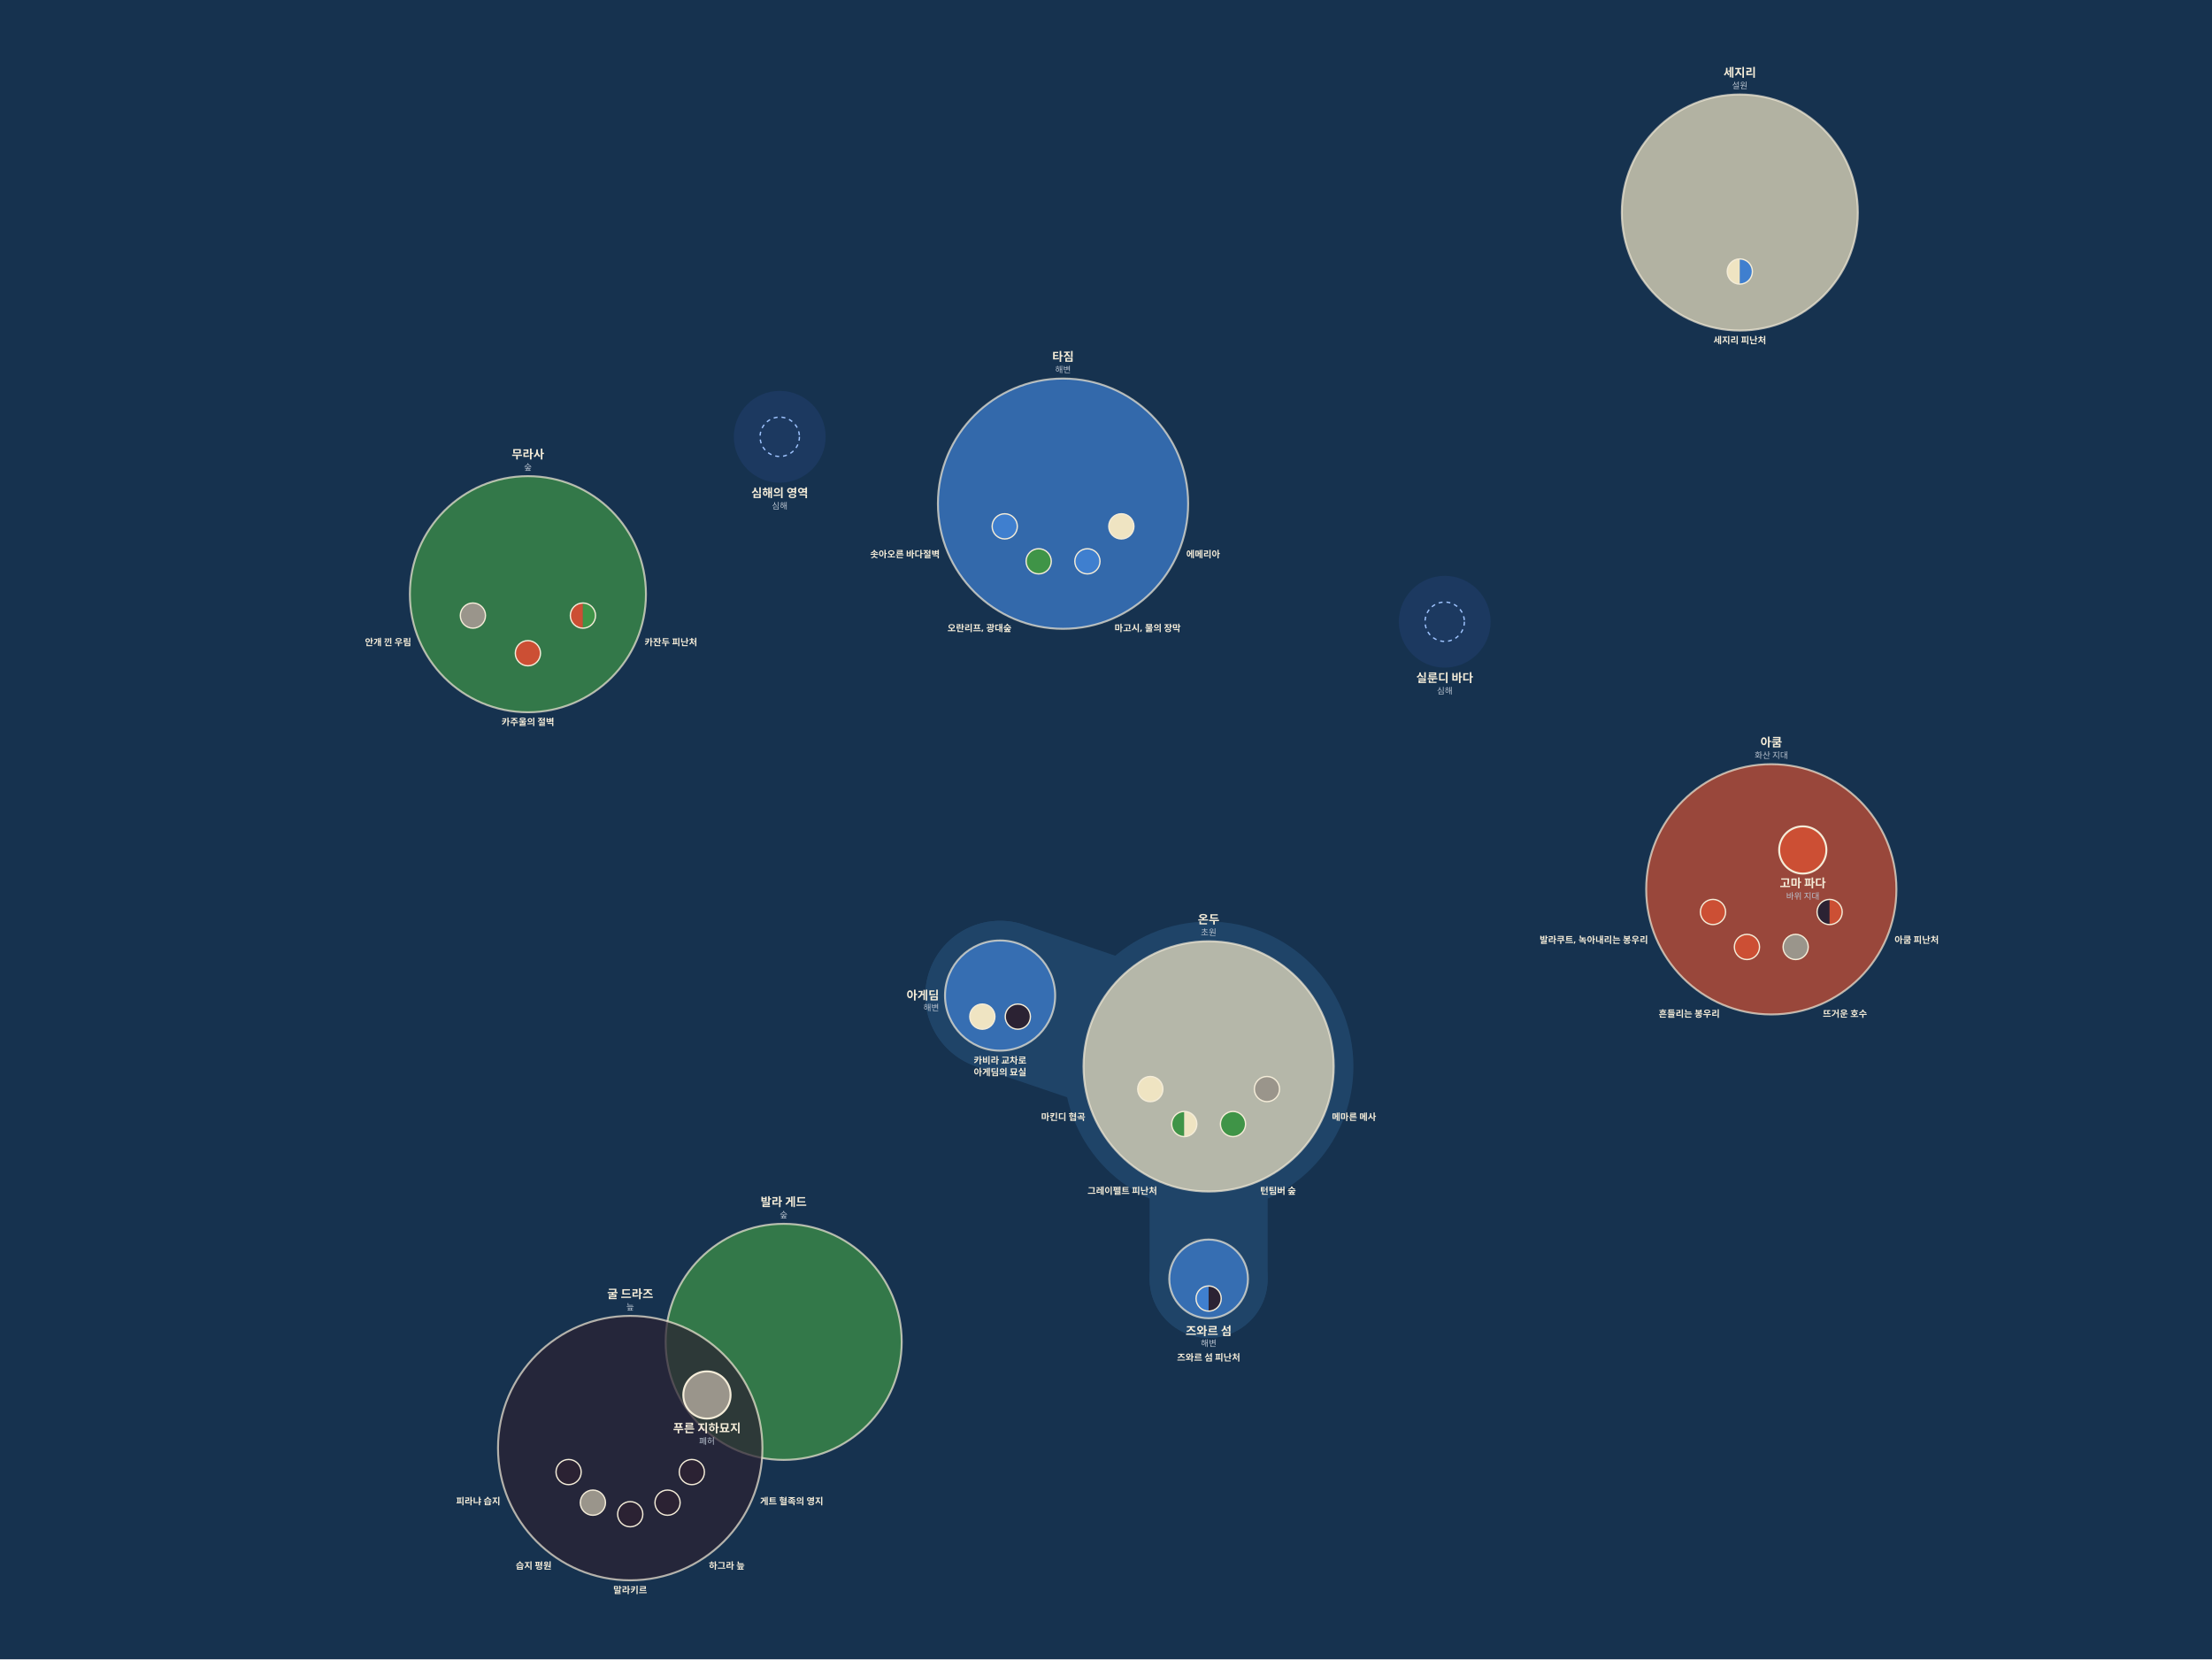
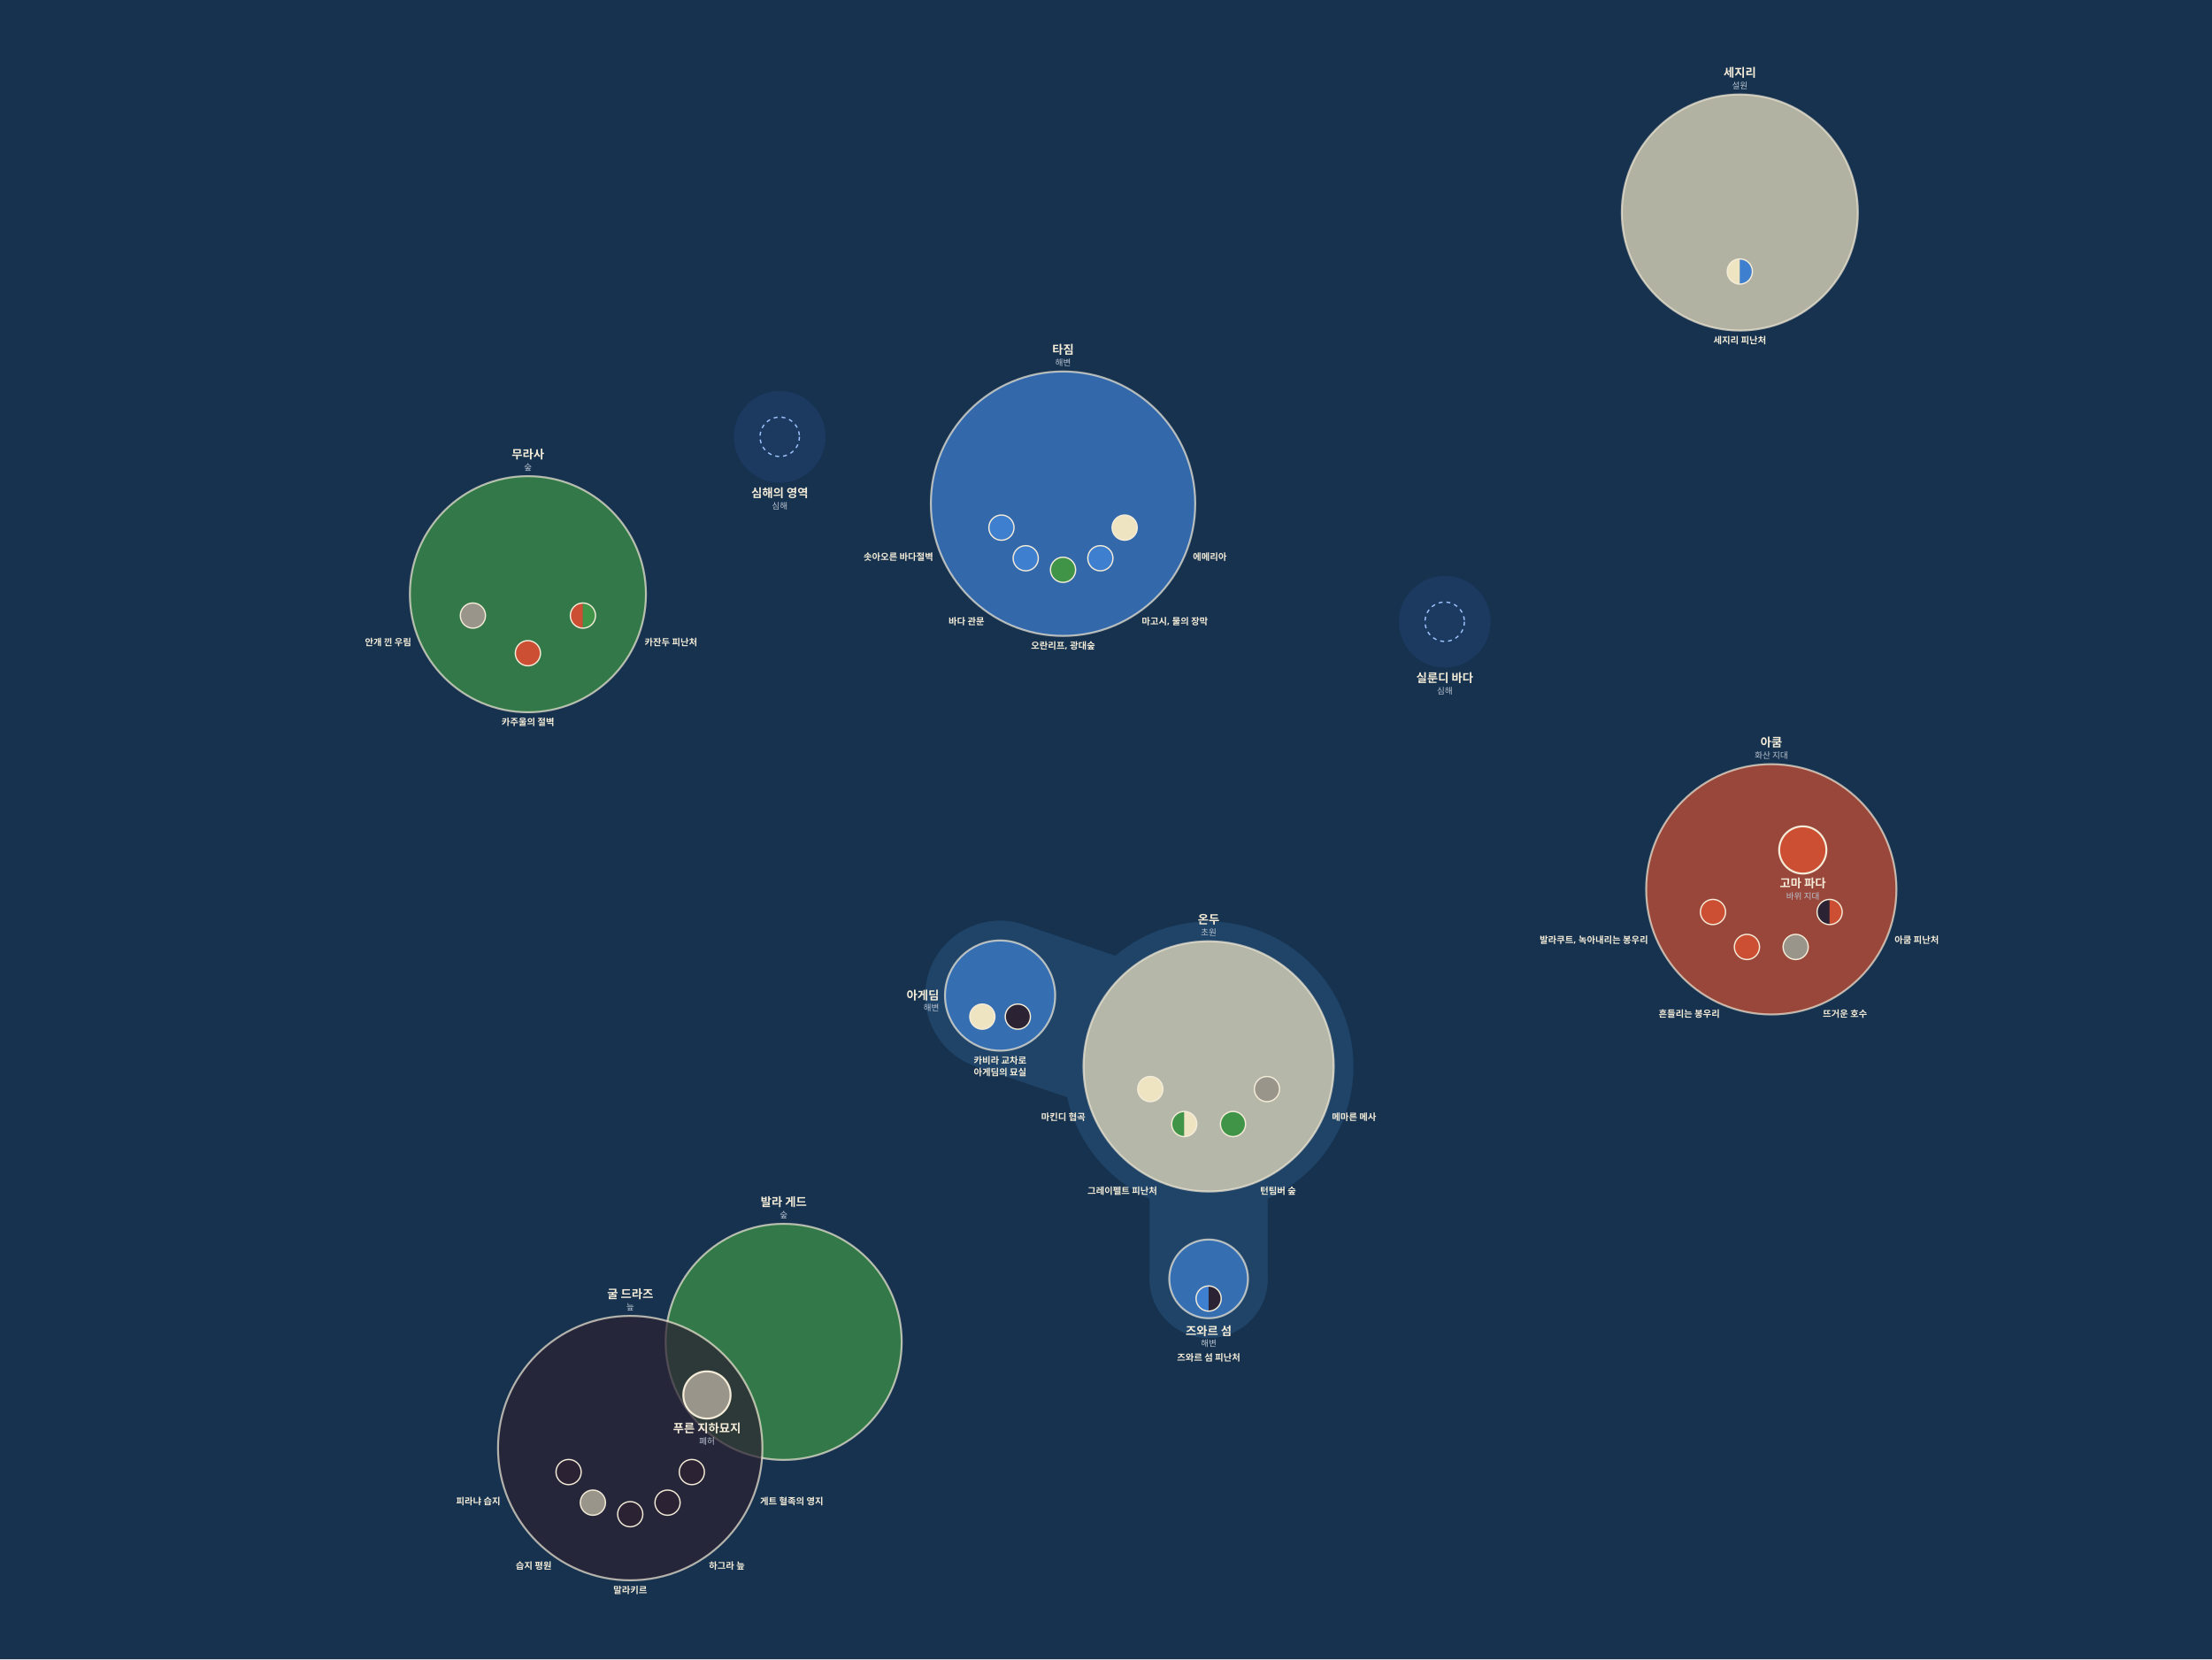
<svg xmlns="http://www.w3.org/2000/svg" viewBox="227 84 3373 2530" width="3373" height="2530">
  <style>
    .name { font: 600 18px sans-serif; fill: #f4ecd8; }
    .terrain { font: 13px sans-serif; fill: #b9c3cf; }
    .area { font: 600 14px sans-serif; fill: #f4ecd8; }
  </style>
  <rect x="227" y="84" width="3373" height="2530" fill="#16324f" />
  <line x1="2070" y1="1710" x2="1752" y2="1602" stroke="#1f4468" stroke-width="228" stroke-linecap="round" />
  <line x1="2070" y1="1710" x2="2070" y2="2034" stroke="#1f4468" stroke-width="180" stroke-linecap="round" />
  <circle cx="2070" cy="1710" r="220.8" fill="#1f4468" />
  <circle cx="1752" cy="1602" r="114" fill="#1f4468" />
  <circle cx="2070" cy="2034" r="90" fill="#1f4468" />
  <circle cx="1752" cy="1602" r="84" fill="#3f7fcf" fill-opacity="0.72" stroke="#f4ecd8" stroke-opacity="0.7" stroke-width="3" />
  <circle cx="2928" cy="1440" r="190.8" fill="#cc4f34" fill-opacity="0.72" stroke="#f4ecd8" stroke-opacity="0.7" stroke-width="3" />
  <circle cx="1422" cy="2130" r="180" fill="#3f9447" fill-opacity="0.72" stroke="#f4ecd8" stroke-opacity="0.7" stroke-width="3" />
  <circle cx="1188" cy="2292" r="201.6" fill="#2b2233" fill-opacity="0.72" stroke="#f4ecd8" stroke-opacity="0.7" stroke-width="3" />
  <circle cx="2070" cy="2034" r="60" fill="#3f7fcf" fill-opacity="0.72" stroke="#f4ecd8" stroke-opacity="0.7" stroke-width="3" />
  <circle cx="1032" cy="990" r="180" fill="#3f9447" fill-opacity="0.72" stroke="#f4ecd8" stroke-opacity="0.7" stroke-width="3" />
  <circle cx="2070" cy="1710" r="190.8" fill="#efe4c2" fill-opacity="0.72" stroke="#f4ecd8" stroke-opacity="0.7" stroke-width="3" />
  <circle cx="2880" cy="408" r="180" fill="#efe4c2" fill-opacity="0.72" stroke="#f4ecd8" stroke-opacity="0.7" stroke-width="3" />
-   <circle cx="1848" cy="852" r="190.8" fill="#3f7fcf" fill-opacity="0.72" stroke="#f4ecd8" stroke-opacity="0.7" stroke-width="3" />
+   <circle cx="1848" cy="852" r="201.6" fill="#3f7fcf" fill-opacity="0.72" stroke="#f4ecd8" stroke-opacity="0.7" stroke-width="3" />
  <g>
    <circle cx="1779.057" cy="1634.123" r="19.2" fill="#2b2233" stroke="#f4ecd8" stroke-width="2" />
    <text x="1752" y="1723.8" text-anchor="middle" class="area">아게딤의 묘실</text>
  </g>
  <g>
    <path d="M3016.917 1455.369A19.2 19.2 0 0 0 3016.917 1493.769Z" fill="#2b2233" />
    <path d="M3016.917 1455.369A19.2 19.2 0 0 1 3016.917 1493.769Z" fill="#cc4f34" />
    <circle cx="3016.917" cy="1474.569" r="19.2" fill="none" stroke="#f4ecd8" stroke-width="2" />
    <text x="3115.899" y="1522.051" text-anchor="start" class="area">아쿰 피난처</text>
  </g>
  <g>
    <circle cx="2158.917" cy="1744.569" r="19.2" fill="#9a958b" stroke="#f4ecd8" stroke-width="2" />
    <text x="2257.899" y="1792.051" text-anchor="start" class="area">메마른 메사</text>
  </g>
  <g>
-     <circle cx="1936.917" cy="886.569" r="19.2" fill="#efe4c2" stroke="#f4ecd8" stroke-width="2" />
-     <text x="2035.899" y="934.051" text-anchor="start" class="area">에메리아</text>
+     <circle cx="1941.95" cy="888.526" r="19.2" fill="#efe4c2" stroke="#f4ecd8" stroke-width="2" />
+     <text x="2045.965" y="937.965" text-anchor="start" class="area">에메리아</text>
  </g>
  <g>
    <circle cx="1281.95" cy="2328.526" r="19.2" fill="#2b2233" stroke="#f4ecd8" stroke-width="2" />
    <text x="1385.965" y="2377.965" text-anchor="start" class="area">게트 혈족의 영지</text>
  </g>
  <g>
    <path d="M2032.849 1778.669A19.2 19.2 0 0 0 2032.849 1817.069Z" fill="#3f9447" />
    <path d="M2032.849 1778.669A19.2 19.2 0 0 1 2032.849 1817.069Z" fill="#efe4c2" />
    <circle cx="2032.849" cy="1797.869" r="19.2" fill="none" stroke="#f4ecd8" stroke-width="2" />
    <text x="1991.493" y="1904.686" text-anchor="end" class="area">그레이펠트 피난처</text>
  </g>
  <g>
    <circle cx="1244.916" cy="2375.194" r="19.2" fill="#2b2233" stroke="#f4ecd8" stroke-width="2" />
    <text x="1307.93" y="2476.301" text-anchor="start" class="area">하그라 늪</text>
  </g>
  <g>
    <path d="M2070 2044.8A19.2 19.2 0 0 0 2070 2083.2Z" fill="#3f7fcf" />
    <path d="M2070 2044.8A19.2 19.2 0 0 1 2070 2083.2Z" fill="#2b2233" />
    <circle cx="2070" cy="2064" r="19.2" fill="none" stroke="#f4ecd8" stroke-width="2" />
    <text x="2070" y="2158.8" text-anchor="middle" class="area">즈와르 섬 피난처</text>
  </g>
  <g>
    <circle cx="1724.943" cy="1634.123" r="19.2" fill="#efe4c2" stroke="#f4ecd8" stroke-width="2" />
    <text x="1752" y="1705.8" text-anchor="middle" class="area">카비라 교차로</text>
  </g>
  <g>
    <path d="M1115.884 1003.412A19.2 19.2 0 0 0 1115.884 1041.812Z" fill="#cc4f34" />
    <path d="M1115.884 1003.412A19.2 19.2 0 0 1 1115.884 1041.812Z" fill="#3f9447" />
    <circle cx="1115.884" cy="1022.612" r="19.2" fill="none" stroke="#f4ecd8" stroke-width="2" />
    <text x="1209.833" y="1068.138" text-anchor="start" class="area">카잔두 피난처</text>
  </g>
  <g>
    <circle cx="1032" cy="1080" r="19.2" fill="#cc4f34" stroke="#f4ecd8" stroke-width="2" />
    <text x="1032" y="1189.8" text-anchor="middle" class="area">카주울의 절벽</text>
  </g>
  <g>
-     <circle cx="1885.151" cy="939.869" r="19.2" fill="#3f7fcf" stroke="#f4ecd8" stroke-width="2" />
-     <text x="1926.507" y="1046.686" text-anchor="start" class="area">마고시, 물의 장막</text>
+     <circle cx="1904.916" cy="935.194" r="19.2" fill="#3f7fcf" stroke="#f4ecd8" stroke-width="2" />
+     <text x="1967.93" y="1036.301" text-anchor="start" class="area">마고시, 물의 장막</text>
  </g>
  <g>
    <circle cx="1981.083" cy="1744.569" r="19.2" fill="#efe4c2" stroke="#f4ecd8" stroke-width="2" />
    <text x="1882.101" y="1792.051" text-anchor="end" class="area">마킨디 협곡</text>
  </g>
  <g>
    <circle cx="1188" cy="2392.8" r="19.2" fill="#2b2233" stroke="#f4ecd8" stroke-width="2" />
    <text x="1188" y="2513.4" text-anchor="middle" class="area">말라키르</text>
  </g>
  <g>
    <circle cx="1131.084" cy="2375.194" r="19.2" fill="#9a958b" stroke="#f4ecd8" stroke-width="2" />
    <text x="1068.07" y="2476.301" text-anchor="end" class="area">습지 평원</text>
  </g>
  <g>
    <circle cx="948.116" cy="1022.612" r="19.2" fill="#9a958b" stroke="#f4ecd8" stroke-width="2" />
    <text x="854.167" y="1068.138" text-anchor="end" class="area">안개 낀 우림</text>
  </g>
  <g>
-     <circle cx="1810.849" cy="939.869" r="19.2" fill="#3f9447" stroke="#f4ecd8" stroke-width="2" />
-     <text x="1769.493" y="1046.686" text-anchor="end" class="area">오란리프, 광대숲</text>
+     <circle cx="1848" cy="952.8" r="19.2" fill="#3f9447" stroke="#f4ecd8" stroke-width="2" />
+     <text x="1848" y="1073.4" text-anchor="middle" class="area">오란리프, 광대숲</text>
  </g>
  <g>
    <circle cx="1094.05" cy="2328.526" r="19.2" fill="#2b2233" stroke="#f4ecd8" stroke-width="2" />
    <text x="990.035" y="2377.965" text-anchor="end" class="area">피라냐 습지</text>
  </g>
  <g>
    <circle cx="2965.151" cy="1527.869" r="19.2" fill="#9a958b" stroke="#f4ecd8" stroke-width="2" />
    <text x="3006.507" y="1634.686" text-anchor="start" class="area">뜨거운 호수</text>
  </g>
  <g>
+     <circle cx="1791.084" cy="935.194" r="19.2" fill="#3f7fcf" stroke="#f4ecd8" stroke-width="2" />
+     <text x="1728.07" y="1036.301" text-anchor="end" class="area">바다 관문</text>
+   </g>
+   <g>
    <path d="M2880 478.8A19.2 19.2 0 0 0 2880 517.2Z" fill="#efe4c2" />
    <path d="M2880 478.8A19.2 19.2 0 0 1 2880 517.2Z" fill="#3f7fcf" />
    <circle cx="2880" cy="498" r="19.2" fill="none" stroke="#f4ecd8" stroke-width="2" />
    <text x="2880" y="607.8" text-anchor="middle" class="area">세지리 피난처</text>
  </g>
  <g>
-     <circle cx="1759.083" cy="886.569" r="19.2" fill="#3f7fcf" stroke="#f4ecd8" stroke-width="2" />
-     <text x="1660.101" y="934.051" text-anchor="end" class="area">솟아오른 바다절벽</text>
+     <circle cx="1754.05" cy="888.526" r="19.2" fill="#3f7fcf" stroke="#f4ecd8" stroke-width="2" />
+     <text x="1650.035" y="937.965" text-anchor="end" class="area">솟아오른 바다절벽</text>
  </g>
  <g>
    <circle cx="2890.849" cy="1527.869" r="19.2" fill="#cc4f34" stroke="#f4ecd8" stroke-width="2" />
    <text x="2849.493" y="1634.686" text-anchor="end" class="area">흔들리는 봉우리</text>
  </g>
  <g>
    <circle cx="2107.151" cy="1797.869" r="19.2" fill="#3f9447" stroke="#f4ecd8" stroke-width="2" />
    <text x="2148.507" y="1904.686" text-anchor="start" class="area">턴팀버 숲</text>
  </g>
  <g>
    <circle cx="2839.083" cy="1474.569" r="19.2" fill="#cc4f34" stroke="#f4ecd8" stroke-width="2" />
    <text x="2740.101" y="1522.051" text-anchor="end" class="area">발라쿠트, 녹아내리는 봉우리</text>
  </g>
  <g>
    <text x="1659" y="1608" text-anchor="end" class="name">아게딤</text>
    <text x="1659" y="1625" text-anchor="end" class="terrain">해변</text>
  </g>
  <g>
    <text x="2928" y="1222.2" text-anchor="middle" class="name">아쿰</text>
    <text x="2928" y="1240.2" text-anchor="middle" class="terrain">화산 지대</text>
  </g>
  <g>
    <text x="1422" y="1923" text-anchor="middle" class="name">발라 게드</text>
    <text x="1422" y="1941" text-anchor="middle" class="terrain">숲</text>
  </g>
  <g>
    <circle cx="1416" cy="750" r="70" fill="#1d3b66" opacity="0.75" />
    <circle cx="1416" cy="750" r="30" fill="none" stroke="#9fc4ff" stroke-width="2" stroke-dasharray="6 6" />
    <text x="1416" y="842" text-anchor="middle" class="name">심해의 영역</text>
    <text x="1416" y="860" text-anchor="middle" class="terrain">심해</text>
  </g>
  <g>
    <circle cx="2976" cy="1380" r="36" fill="#cc4f34" stroke="#f4ecd8" stroke-width="3" />
    <text x="2976" y="1437" text-anchor="middle" class="name">고마 파다</text>
    <text x="2976" y="1455" text-anchor="middle" class="terrain">바위 지대</text>
  </g>
  <g>
    <text x="1188" y="2063.4" text-anchor="middle" class="name">굴 드라즈</text>
    <text x="1188" y="2081.4" text-anchor="middle" class="terrain">늪</text>
  </g>
  <g>
    <text x="2070" y="2119.8" text-anchor="middle" class="name">즈와르 섬</text>
    <text x="2070" y="2136.8" text-anchor="middle" class="terrain">해변</text>
  </g>
  <g>
    <text x="1032" y="783" text-anchor="middle" class="name">무라사</text>
    <text x="1032" y="801" text-anchor="middle" class="terrain">숲</text>
  </g>
  <g>
    <text x="2070" y="1492.2" text-anchor="middle" class="name">온두</text>
    <text x="2070" y="1510.2" text-anchor="middle" class="terrain">초원</text>
  </g>
  <g>
    <text x="2880" y="201" text-anchor="middle" class="name">세지리</text>
    <text x="2880" y="219" text-anchor="middle" class="terrain">설원</text>
  </g>
  <g>
    <circle cx="2430" cy="1032" r="70" fill="#1d3b66" opacity="0.75" />
    <circle cx="2430" cy="1032" r="30" fill="none" stroke="#9fc4ff" stroke-width="2" stroke-dasharray="6 6" />
    <text x="2430" y="1124" text-anchor="middle" class="name">실룬디 바다</text>
    <text x="2430" y="1142" text-anchor="middle" class="terrain">심해</text>
  </g>
  <g>
-     <text x="1848" y="634.2" text-anchor="middle" class="name">타짐</text>
-     <text x="1848" y="652.2" text-anchor="middle" class="terrain">해변</text>
+     <text x="1848" y="623.4" text-anchor="middle" class="name">타짐</text>
+     <text x="1848" y="641.4" text-anchor="middle" class="terrain">해변</text>
  </g>
  <g>
    <circle cx="1305" cy="2211" r="36" fill="#9a958b" stroke="#f4ecd8" stroke-width="3" />
    <text x="1305" y="2268" text-anchor="middle" class="name">푸른 지하묘지</text>
    <text x="1305" y="2286" text-anchor="middle" class="terrain">폐허</text>
  </g>
</svg>
